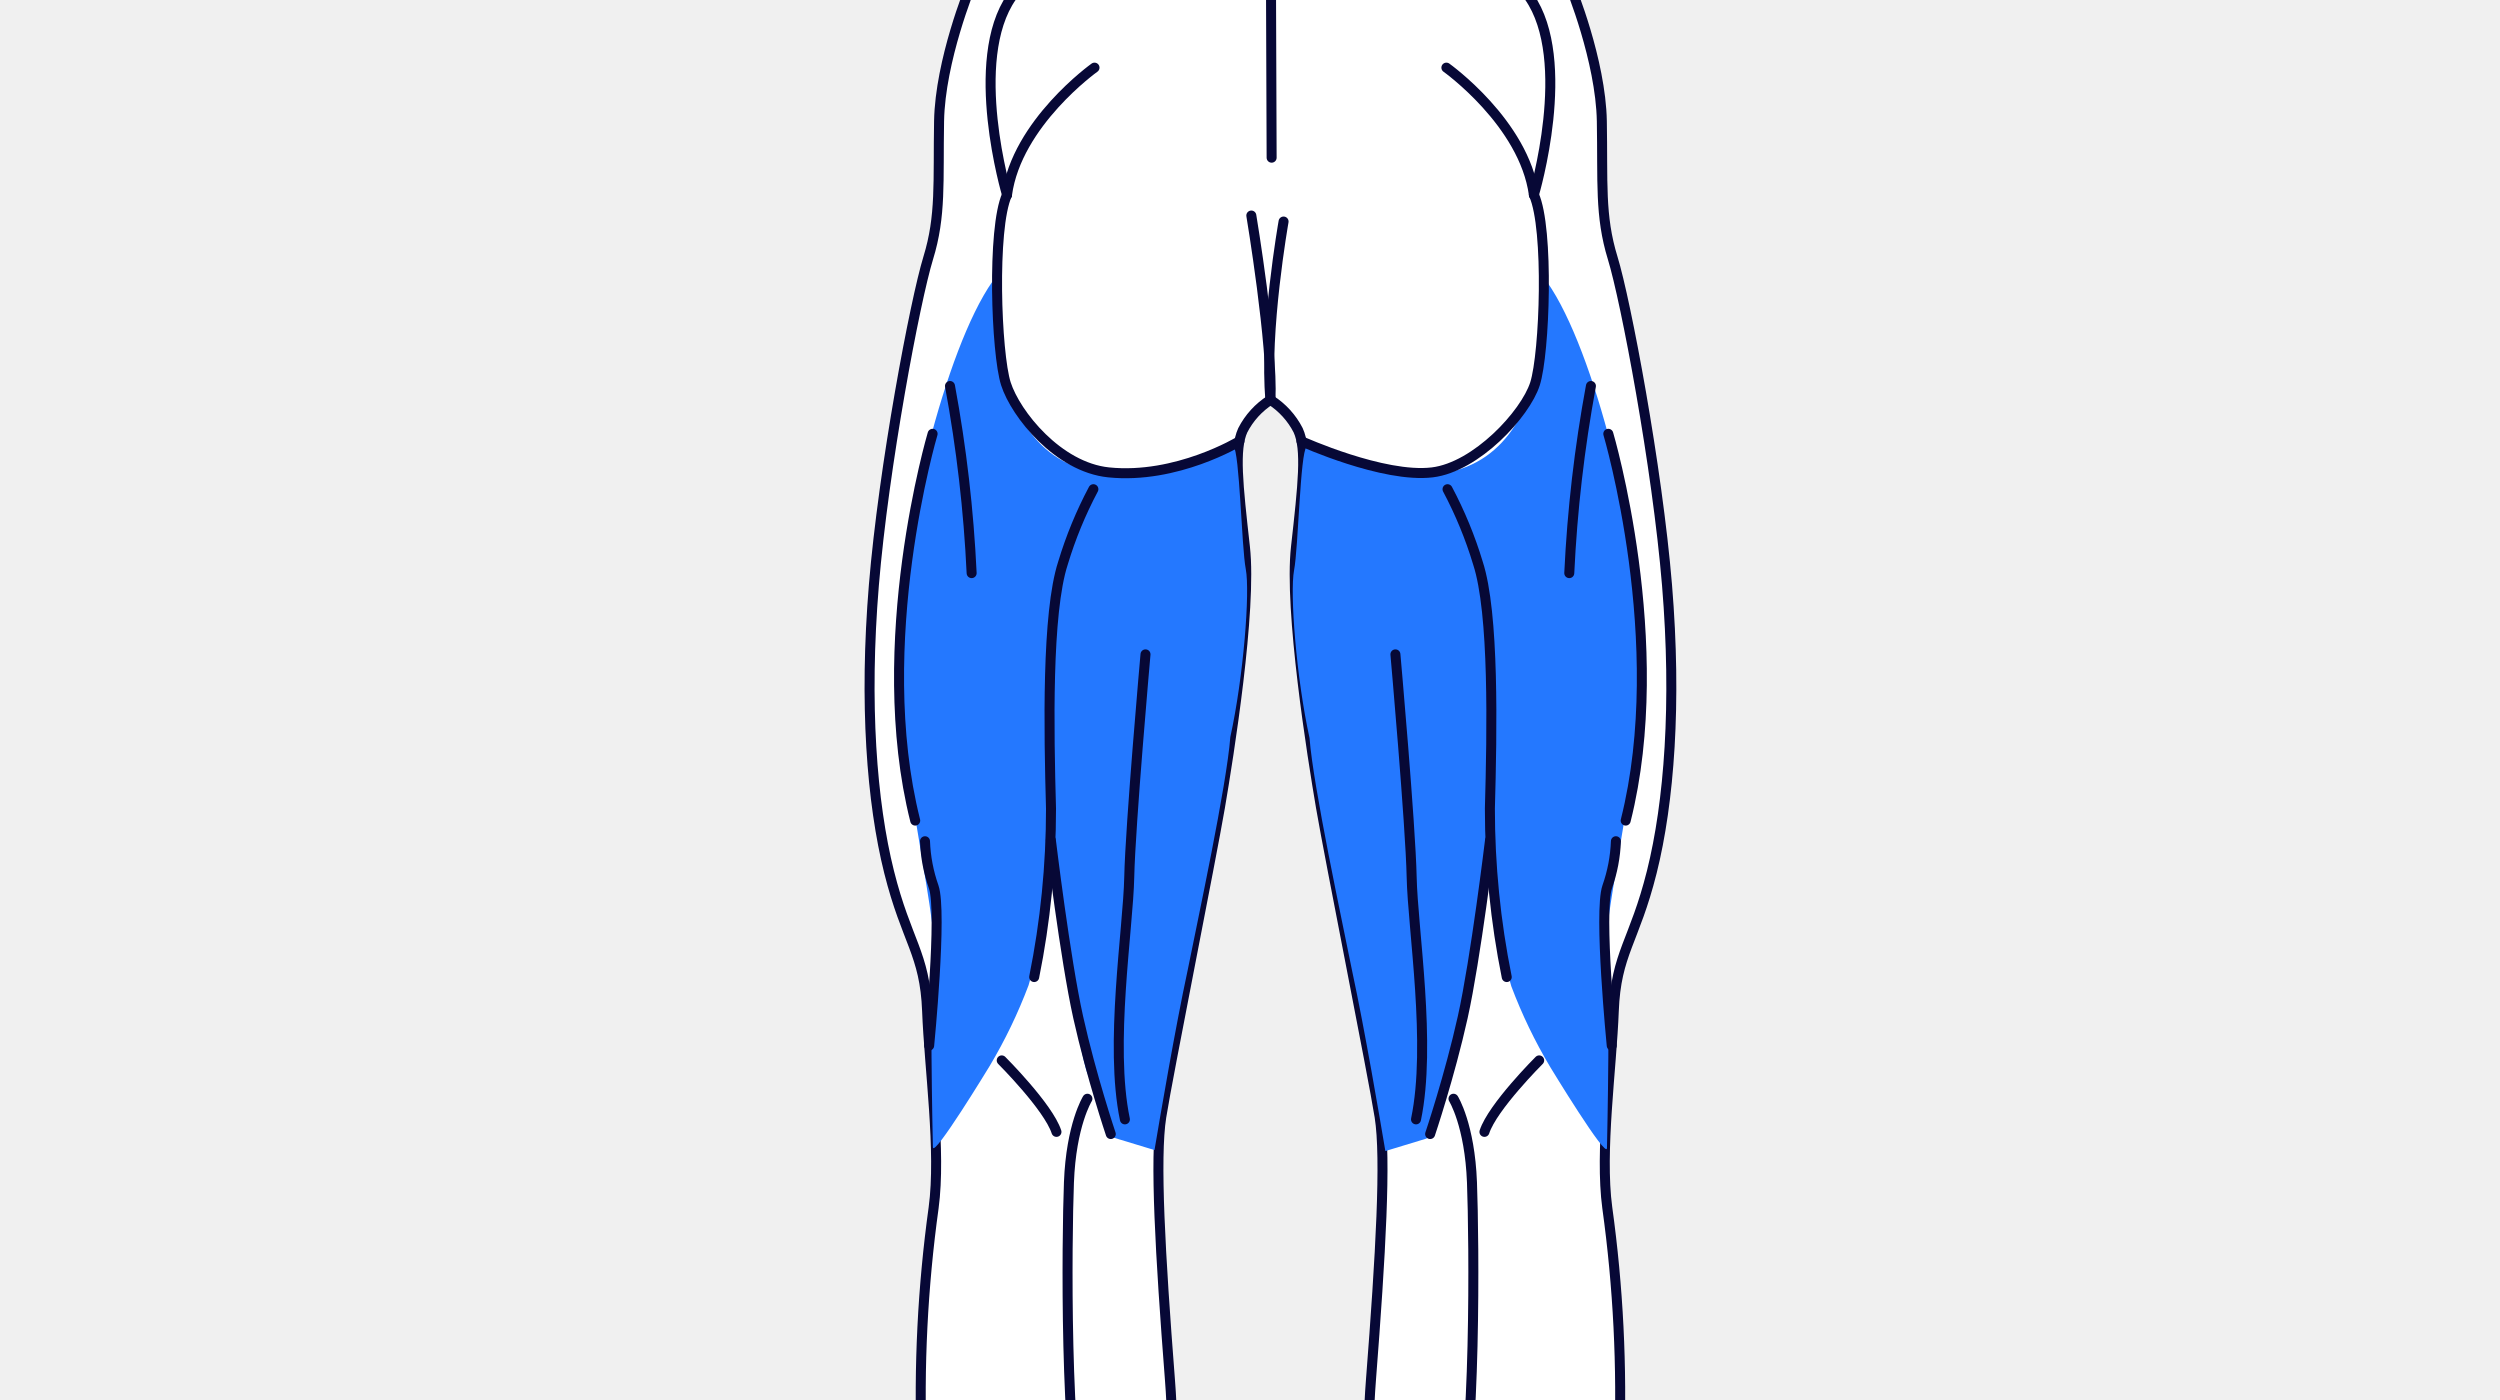
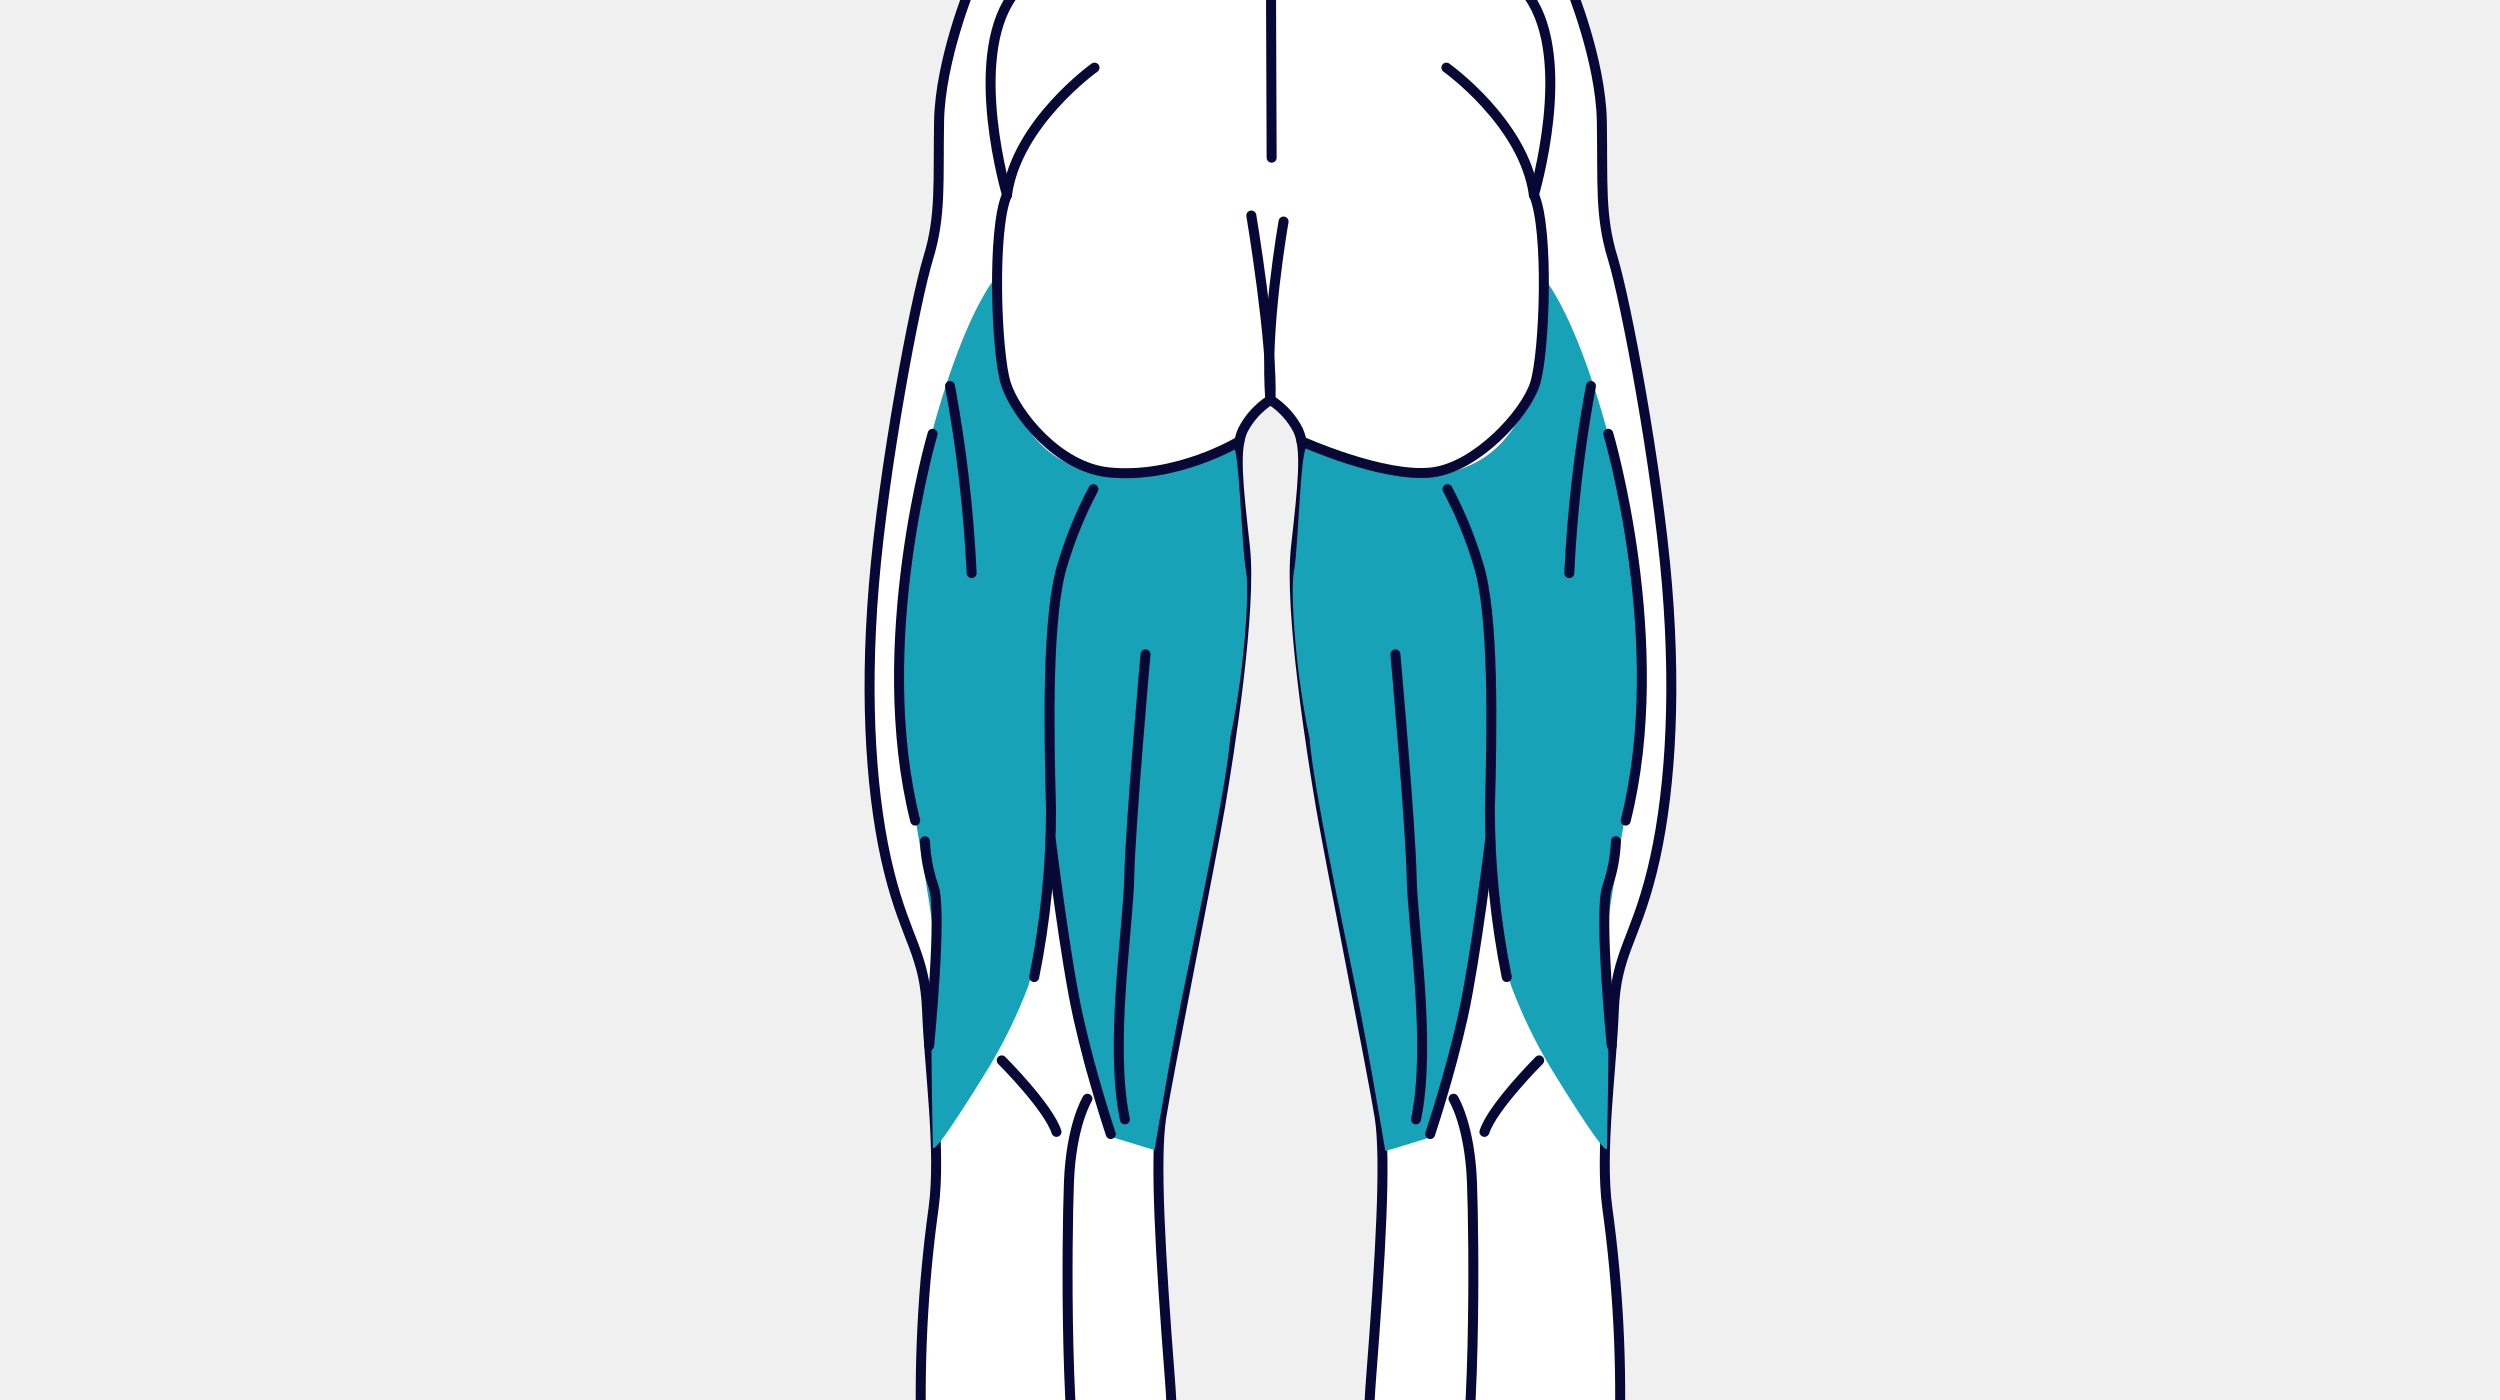
<svg xmlns="http://www.w3.org/2000/svg" id="Layer_1" data-name="Layer 1" width="200" height="112" viewBox="0 0 200 112" version="1.1">
  <defs id="defs1">
    <style id="style1">.cls-1,.cls-4{fill:#fff;}.cls-1,.cls-2,.cls-3,.cls-4{fill-rule:evenodd;}.cls-2{fill:#2478ff;}.cls-3{fill:none;}.cls-3,.cls-4{stroke:#070836;stroke-linecap:round;stroke-miterlimit:2.613;stroke-width:0.8px;}</style>
  </defs>
  <g id="g54" transform="translate(44)">
    <path class="cls-4" d="m 33.646,-11.167 c 0,0 -0.174,6.519 -0.174,7.562 0,1.043 0.174,2.521 0.174,2.521 0,0 -2.434,5.91 -2.52,10.778 -0.086,4.867 0.174,7.562 -0.869,10.952 -1.043,3.39 -3.564,16.689 -4.347,26.163 -0.782,9.474 -0.174,17.384 1.217,22.947 1.391,5.563 2.868,6.519 3.042,11.126 0.174,4.607 1.13,11.213 0.522,15.733 -0.877,6.334 -1.197,12.732 -0.956,19.122 0.435,5.997 2.955,28.075 2.955,34.42 0,6.345 0.174,6.867 -0.087,8.605 -0.16,1.239 -0.218,2.489 -0.174,3.737 0,0 -2.955,5.302 -3.824,6.345 -0.869,1.043 -2.825,2.086 -3.564,2.738 -0.607,0.704 -0.959,1.592 -1,2.521 -0.087,0.652 0.652,1.087 1.521,1.087 0.869,0 6.128,-0.348 6.91,0.043 1.64,0.541 3.392,0.646 5.085,0.304 1.608,-0.434 1.956,-1.651 3.086,-2.26 1.13,-0.609 3.607,-0.391 4.346,-2.043 0.739,-1.651 -0.13,-4.563 -0.608,-5.476 -0.468,-1.019 -0.663,-2.143 -0.565,-3.26 0,-1.478 0.739,-3.346 0.565,-5.693 -0.174,-2.347 -1.043,-3.216 -0.695,-6.171 0.348,-2.955 2.347,-14.602 2.607,-17.731 0.12,-2.16 0.529,-4.294 1.217,-6.345 0.782,-2.781 2.868,-6.084 2.086,-16.167 -0.782,-10.083 -1.216,-17.732 -0.695,-21.035 0.521,-3.303 3.998,-20.687 4.694,-24.772 0.695,-4.085 2.564,-15.776 2,-20.817 -0.565,-5.041 -0.869,-7.823 -0.174,-9.344 0.509,-0.994 1.274,-1.834 2.216,-2.434 0.942,0.6 1.708,1.44 2.216,2.434 0.695,1.521 0.391,4.302 -0.174,9.344 -0.565,5.042 1.304,16.732 1.999,20.817 0.695,4.085 4.173,21.47 4.694,24.772 0.522,3.303 0.087,10.952 -0.695,21.035 -0.782,10.083 1.304,13.386 2.086,16.167 0.688,2.051 1.097,4.185 1.217,6.345 0.261,3.129 2.26,14.776 2.607,17.731 0.347,2.955 -0.522,3.825 -0.695,6.171 -0.174,2.347 0.565,4.216 0.565,5.693 0.098,1.117 -0.097,2.241 -0.565,3.26 -0.478,0.913 -1.347,3.824 -0.608,5.476 0.739,1.651 3.216,1.434 4.346,2.043 1.13,0.609 1.478,1.825 3.086,2.26 1.693,0.342 3.445,0.237 5.085,-0.304 0.782,-0.391 6.041,-0.043 6.91,-0.043 0.869,0 1.608,-0.435 1.521,-1.087 -0.041,-0.929 -0.393,-1.817 -1,-2.521 -0.739,-0.652 -2.695,-1.695 -3.563,-2.738 -0.869,-1.043 -3.825,-6.345 -3.825,-6.345 0.044,-1.248 -0.014,-2.499 -0.174,-3.737 -0.261,-1.738 -0.087,-2.26 -0.087,-8.605 0,-6.345 2.521,-28.422 2.955,-34.42 0.241,-6.39 -0.079,-12.788 -0.956,-19.122 -0.609,-4.52 0.348,-11.126 0.521,-15.733 0.174,-4.607 1.651,-5.563 3.042,-11.126 1.391,-5.563 1.999,-13.473 1.217,-22.947 -0.782,-9.474 -3.303,-22.773 -4.346,-26.163 -1.043,-3.39 -0.782,-6.084 -0.869,-10.952 -0.087,-4.868 -2.521,-10.778 -2.521,-10.778 0,0 0.174,-1.478 0.174,-2.521 0,-1.043 -0.174,-7.562 -0.174,-7.562 -16.192,-0.178 -31.788,-0.192 -47.98,0 z" id="path27" />
-     <path class="cls-2" d="m 66.829,92.085 c -0.449,-2.669 -1.649,-9.718 -2.65,-14.37 -0.825,-4.123 -3.122,-14.783 -3.416,-18.67 -1.06,-4.829 -1.584,-11.603 -1.237,-13.428 0.348,-1.825 0.48,-9.33 1.001,-9.895 18.964,8.304 18.964,-8.246 19.259,-13.134 3.828,5.477 7.337,20.22 7.598,28.564 0.261,8.344 -3.233,22.51 -2.886,25.031 0.348,2.521 0.081,14.712 0.059,15.666 -0.022,0.954 -4.535,-6.479 -4.535,-6.479 a 40.301,40.301 0 0 1 -3.121,-6.479 61.505,61.505 0 0 1 -1.826,-8.599 c 0,0 -2.266,14.305 -2.886,15.666 -0.62,1.361 -1.192,3.994 -2.061,5.124" id="path28" />
-     <path class="cls-2" d="m 48.36,92.005 c 0.449,-2.669 1.649,-9.718 2.65,-14.371 0.825,-4.123 3.121,-14.783 3.416,-18.67 1.06,-4.83 1.585,-11.603 1.237,-13.428 -0.348,-1.825 -0.48,-9.33 -1.001,-9.894 -18.964,8.304 -18.964,-8.245 -19.259,-13.134 -3.828,5.477 -7.337,20.22 -7.598,28.564 -0.261,8.344 3.234,22.51 2.886,25.031 -0.348,2.521 -0.081,14.713 -0.059,15.666 0.022,0.954 4.535,-6.479 4.535,-6.479 a 40.298,40.298 0 0 0 3.122,-6.479 61.502,61.502 0 0 0 1.826,-8.599 c 0,0 2.267,14.305 2.886,15.667 0.62,1.362 1.192,3.994 2.061,5.124" id="path29" />
+     <path class="cls-2" d="m 66.829,92.085 c -0.449,-2.669 -1.649,-9.718 -2.65,-14.37 -0.825,-4.123 -3.122,-14.783 -3.416,-18.67 -1.06,-4.829 -1.584,-11.603 -1.237,-13.428 0.348,-1.825 0.48,-9.33 1.001,-9.895 18.964,8.304 18.964,-8.246 19.259,-13.134 3.828,5.477 7.337,20.22 7.598,28.564 0.261,8.344 -3.233,22.51 -2.886,25.031 0.348,2.521 0.081,14.712 0.059,15.666 -0.022,0.954 -4.535,-6.479 -4.535,-6.479 a 40.301,40.301 0 0 1 -3.121,-6.479 61.505,61.505 0 0 1 -1.826,-8.599 c 0,0 -2.266,14.305 -2.886,15.666 -0.62,1.361 -1.192,3.994 -2.061,5.124" id="path28" style="fill:#17a2b8" />
+     <path class="cls-2" d="m 48.36,92.005 c 0.449,-2.669 1.649,-9.718 2.65,-14.371 0.825,-4.123 3.121,-14.783 3.416,-18.67 1.06,-4.83 1.585,-11.603 1.237,-13.428 -0.348,-1.825 -0.48,-9.33 -1.001,-9.894 -18.964,8.304 -18.964,-8.245 -19.259,-13.134 -3.828,5.477 -7.337,20.22 -7.598,28.564 -0.261,8.344 3.234,22.51 2.886,25.031 -0.348,2.521 -0.081,14.713 -0.059,15.666 0.022,0.954 4.535,-6.479 4.535,-6.479 a 40.298,40.298 0 0 0 3.122,-6.479 61.502,61.502 0 0 0 1.826,-8.599 c 0,0 2.267,14.305 2.886,15.667 0.62,1.362 1.192,3.994 2.061,5.124" id="path29" style="fill:#17a2b8" />
    <path class="cls-3" d="m 55.15,35.302 c 0,0 -5.024,3.05 -10.463,2.488 -4.032,-0.417 -7.431,-4.65 -8.214,-7.084 -0.782,-2.434 -1.13,-12.429 0.087,-15.124" id="path30" />
    <path class="cls-3" d="m 42.993,87.899 c 0,0 -1.304,2.086 -1.478,6.693 -0.174,4.607 -0.348,21.382 1.217,26.771" id="path31" />
    <path class="cls-3" d="M 38.734,78.164 A 67.89,67.89 0 0 0 40.081,64.691 C 39.907,58.433 39.734,49.046 41.038,45.047 a 32.726,32.726 0 0 1 2.433,-5.911" id="path32" />
    <path class="cls-3" d="m 40.069,67.208 c 0,0 1.143,9.477 2.186,14.171 1.043,4.694 2.607,9.344 2.607,9.344" id="path33" />
    <path class="cls-3" d="m 47.64,52.349 c 0,0 -1.213,13.646 -1.3,17.818 -0.087,4.172 -1.596,13.418 -0.348,19.383" id="path34" />
    <path class="cls-3" d="m 31.999,30.88 a 110.754,110.754 0 0 1 1.732,14.97" id="path35" />
    <path class="cls-3" d="m 30.608,34.704 c 0,0 -4.966,16.758 -1.391,30.943" id="path36" />
    <path class="cls-3" d="m 30.333,83.647 c 0,0 1.057,-10.699 0.361,-12.698 A 12.318,12.318 0 0 1 30,67.299" id="path37" />
    <path class="cls-3" d="m 36.138,84.832 c 0,0 3.727,3.719 4.379,5.718" id="path38" />
    <path class="cls-3" d="m 43.561,5.411 c 0,0 -6.221,4.433 -7.001,10.171" id="path39" />
    <path class="cls-3" d="m 60.123,35.302 c 0,0 6.551,2.964 10.463,2.488 3.503,-0.426 7.432,-4.65 8.214,-7.084 0.782,-2.434 1.13,-12.429 -0.087,-15.124" id="path40" />
    <path class="cls-3" d="m 72.28,87.899 c 0,0 1.304,2.086 1.478,6.693 0.174,4.607 0.348,21.382 -1.217,26.771" id="path41" />
    <path class="cls-3" d="M 76.539,78.164 A 67.885,67.885 0 0 1 75.191,64.691 c 0.174,-6.258 0.348,-15.645 -0.956,-19.644 a 32.721,32.721 0 0 0 -2.433,-5.911" id="path42" />
    <path class="cls-3" d="m 75.204,67.208 c 0,0 -1.143,9.477 -2.186,14.171 -1.043,4.694 -2.607,9.344 -2.607,9.344" id="path43" />
    <path class="cls-3" d="m 67.633,52.349 c 0,0 1.213,13.646 1.3,17.818 0.087,4.172 1.596,13.418 0.348,19.383" id="path44" />
    <path class="cls-3" d="M 83.274,30.88 A 110.735,110.735 0 0 0 81.542,45.85" id="path45" />
    <path class="cls-3" d="m 84.664,34.704 c 0,0 4.966,16.758 1.391,30.943" id="path46" />
    <path class="cls-3" d="m 84.939,83.647 c 0,0 -1.057,-10.699 -0.361,-12.698 a 12.318,12.318 0 0 0 0.695,-3.651" id="path47" />
    <path class="cls-3" d="m 79.134,84.832 c 0,0 -3.728,3.719 -4.379,5.718" id="path48" />
    <path class="cls-3" d="m 71.711,5.411 c 0,0 6.221,4.433 7.001,10.171" id="path49" />
    <path class="cls-3" d="m 36.56,15.582 c 0,0 -3.197,-10.74 0.386,-15.853" id="path50" />
    <path class="cls-3" d="m 57.636,-11.306 c 0,0 0.094,21.121 0.094,23.921" id="path51" />
    <path class="cls-3" d="m 78.712,15.582 c 0,0 3.198,-10.74 -0.386,-15.853" id="path52" />
    <path class="cls-3" d="m 58.686,17.723 c 0,0 -1.56,8.79 -1.05,14.265" id="path53" />
    <path class="cls-3" d="m 56.106,17.243 c 0,0 1.74,10.41 1.53,14.745" id="path54" />
  </g>
</svg>
